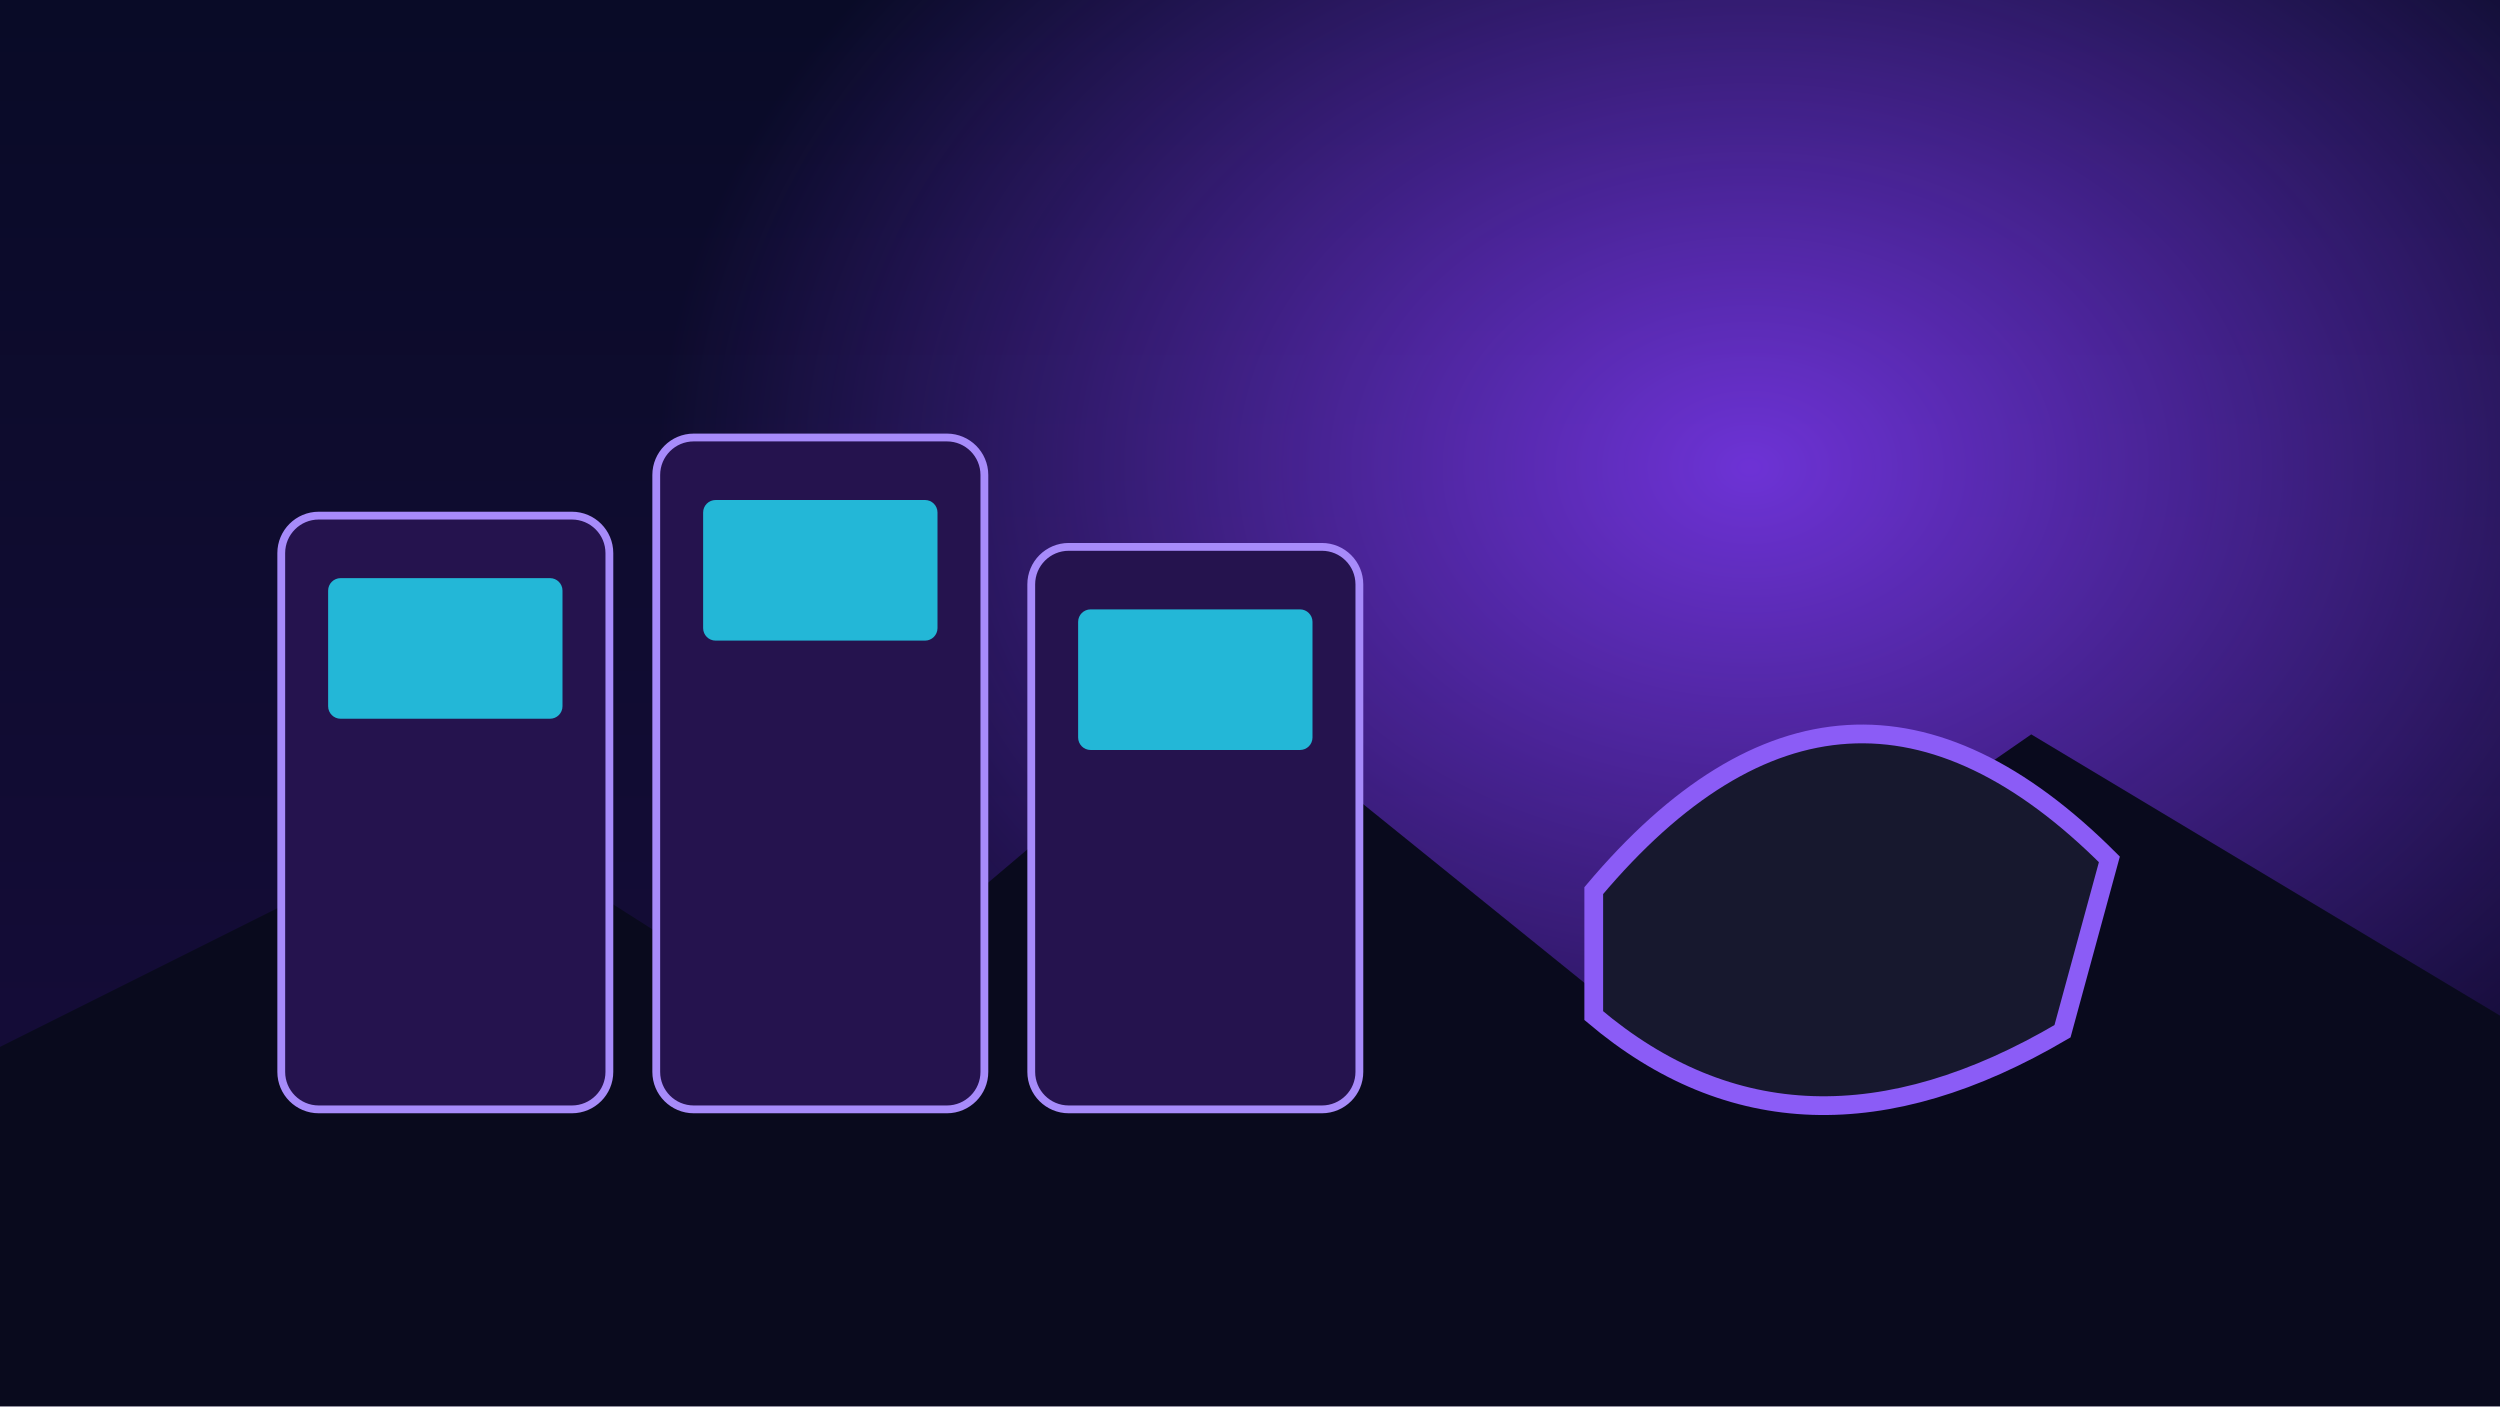
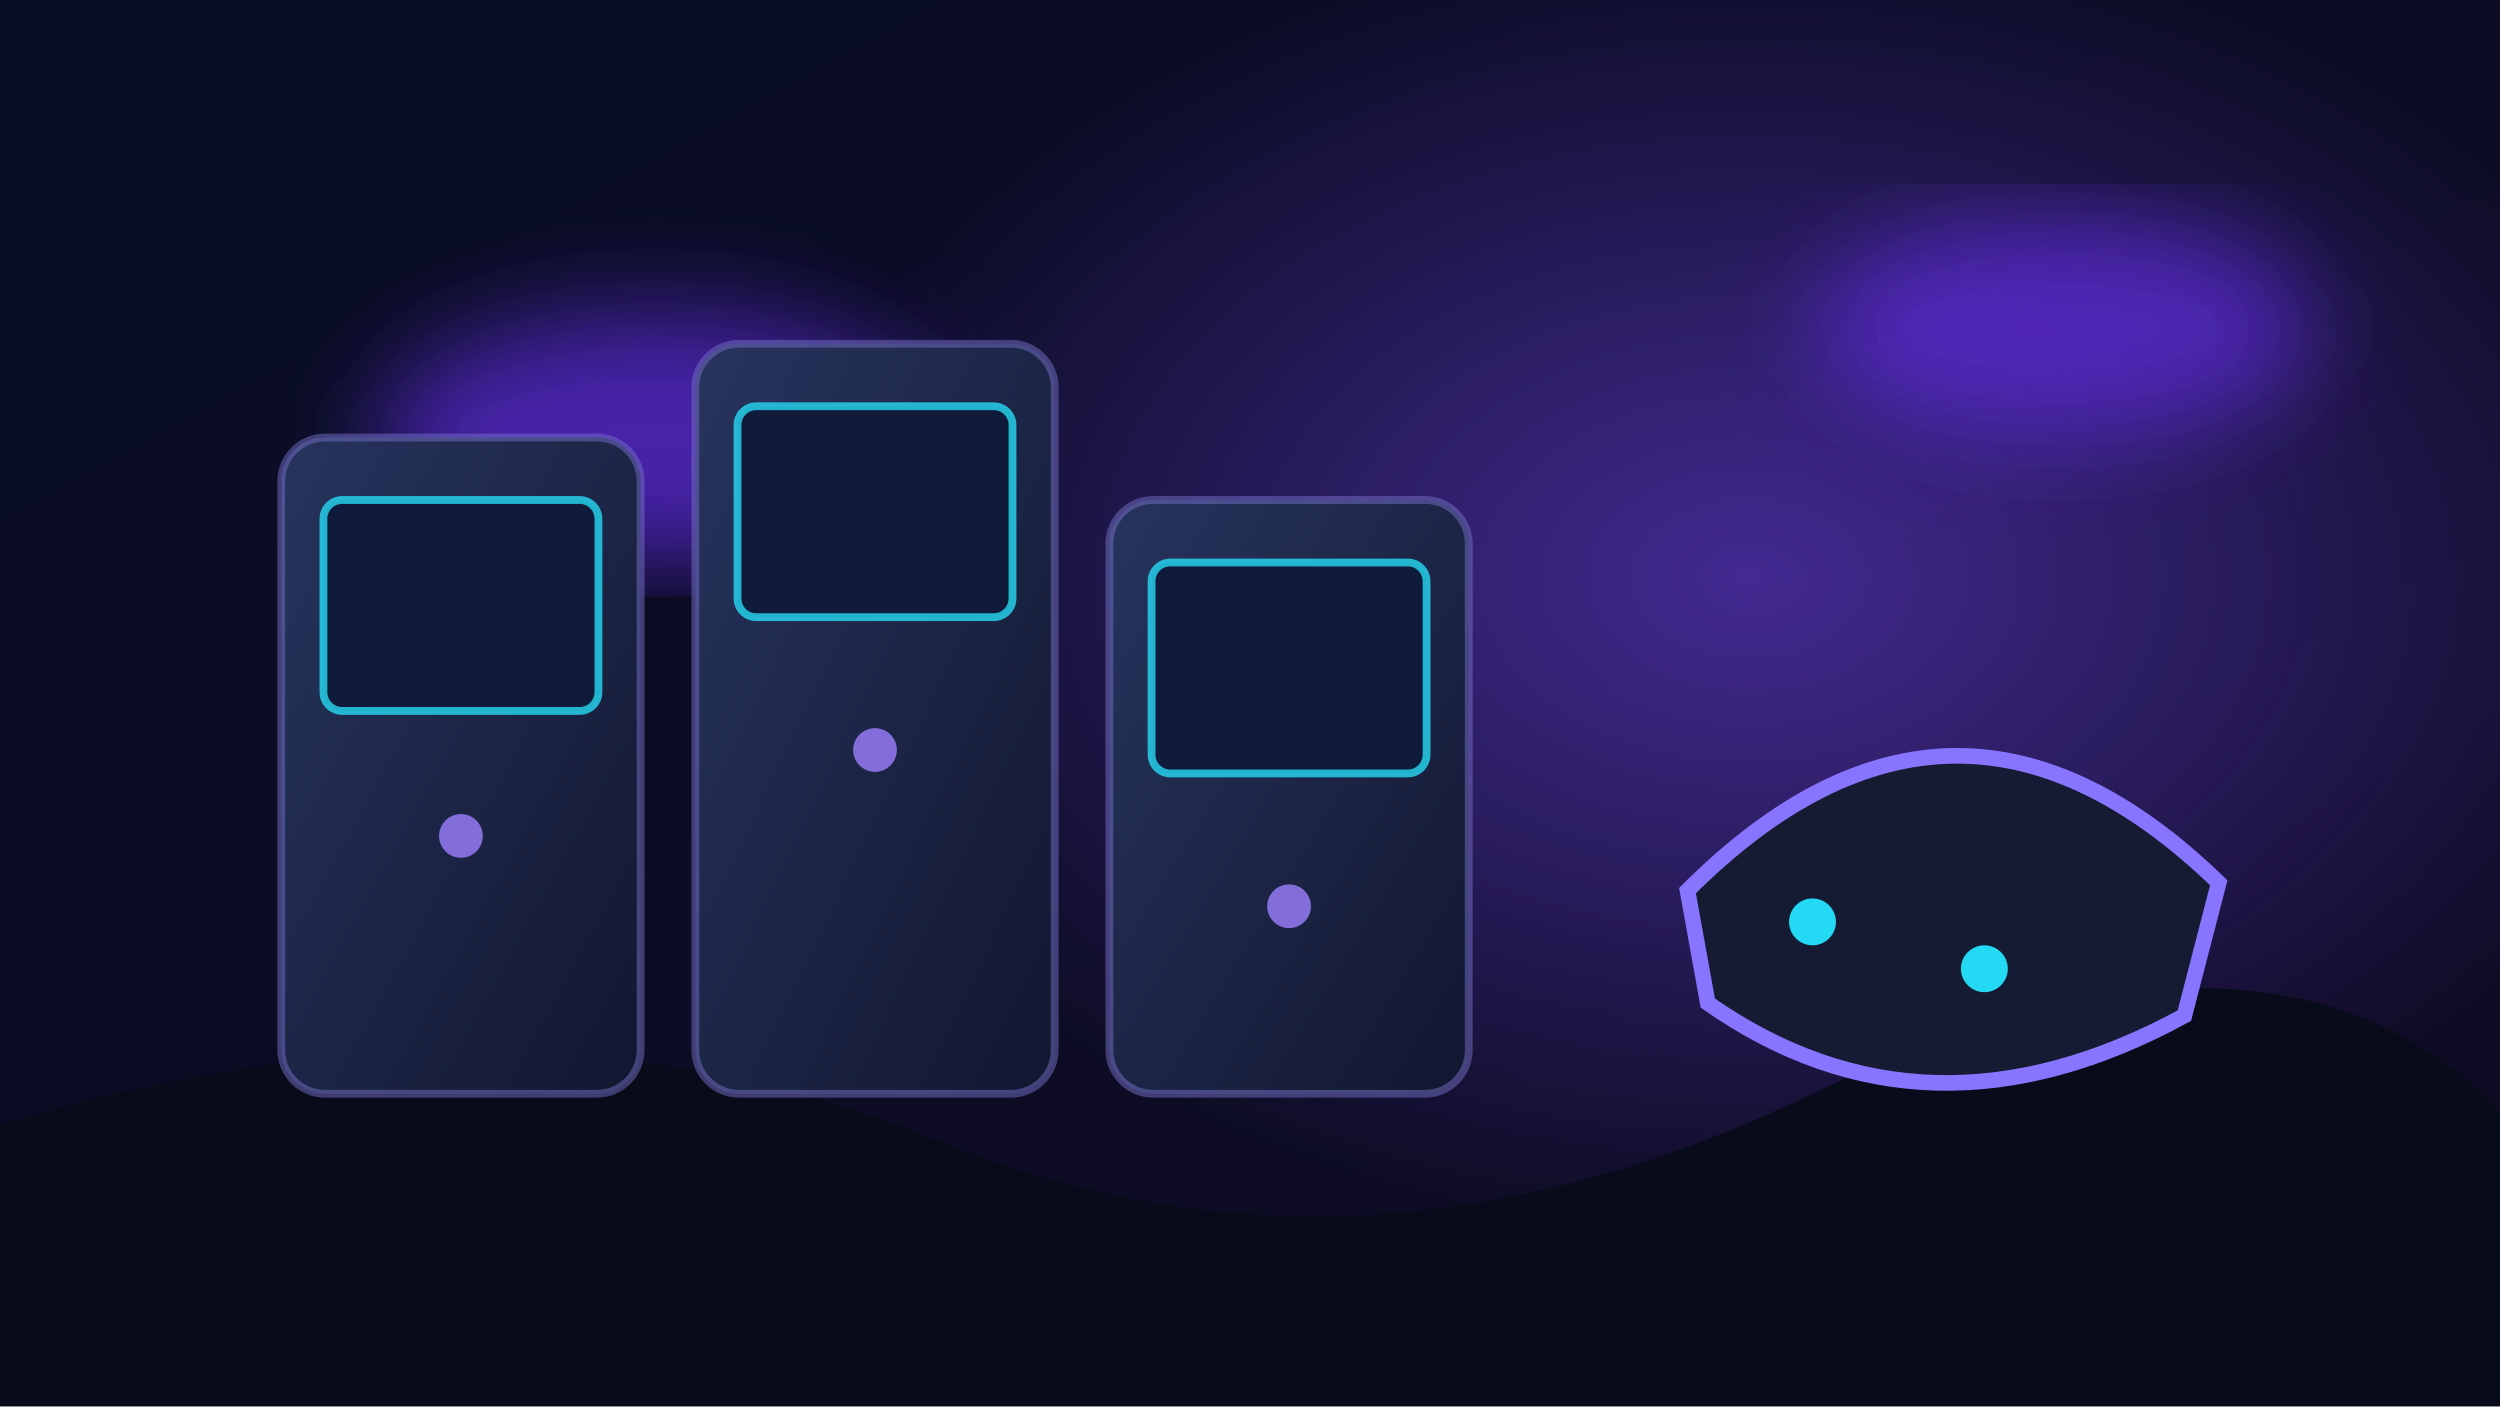
<svg xmlns="http://www.w3.org/2000/svg" viewBox="0 0 1600 900" preserveAspectRatio="xMidYMid slice">
  <defs>
-     <linearGradient id="s" x2="0" y2="1">
-       <stop stop-color="#090b27" />
-       <stop offset="1" stop-color="#180d3d" />
+     <linearGradient id="bg" y2="1">
+       <stop stop-color="#080d24" />
+       <stop offset="1" stop-color="#100b24" />
    </linearGradient>
-     <radialGradient id="g">
-       <stop stop-color="#853cff" stop-opacity=".8" />
-       <stop offset="1" stop-color="#853cff" stop-opacity="0" />
+     <radialGradient id="gl">
+       <stop stop-color="#7948ff" stop-opacity=".5" />
+       <stop offset="1" stop-color="#7948ff" stop-opacity="0" />
    </radialGradient>
+     <linearGradient id="cab" y2="1">
+       <stop stop-color="#27345e" />
+       <stop offset="1" stop-color="#11172f" />
+     </linearGradient>
+     <filter id="blur">
+       <feGaussianBlur stdDeviation="32" />
+     </filter>
  </defs>
-   <rect width="1600" height="900" fill="url(#s)" />
-   <ellipse cx="1120" cy="300" rx="700" ry="520" fill="url(#g)" />
-   <path d="M0 670L300 520 520 660 780 440 1040 650 1300 470 1600 650V900H0Z" fill="#090a1d" />
-   <g fill="#25134e" stroke="#a78bfa" stroke-width="5">
-     <rect x="180" y="330" width="210" height="380" rx="24" />
-     <rect x="420" y="280" width="210" height="430" rx="24" />
-     <rect x="660" y="350" width="210" height="360" rx="24" />
+   <rect width="1600" height="900" fill="url(#bg)" />
+   <ellipse cx="1120" cy="370" rx="620" ry="420" fill="url(#gl)" />
+   <path d="M0 720Q330 620 600 730T1160 700T1600 710V900H0Z" fill="#080b19" />
+   <g opacity=".75" filter="url(#blur)" fill="#5b2bd6">
+     <ellipse cx="420" cy="280" rx="180" ry="80" />
+     <ellipse cx="1320" cy="210" rx="160" ry="70" />
  </g>
-   <g fill="#22d3ee" opacity=".85">
-     <rect x="210" y="370" width="150" height="90" rx="8" />
-     <rect x="450" y="320" width="150" height="90" rx="8" />
-     <rect x="690" y="390" width="150" height="90" rx="8" />
+   <g fill="url(#cab)" stroke="#7770c9" stroke-opacity=".5" stroke-width="5">
+     <rect x="180" y="280" width="230" height="420" rx="28" />
+     <rect x="445" y="220" width="230" height="480" rx="28" />
+     <rect x="710" y="320" width="230" height="380" rx="28" />
  </g>
-   <path d="M1020 570q160-190 330-20l-30 110q-170 100-300-10Z" fill="#17182e" stroke="#8b5cf6" stroke-width="12" />
+   <g fill="#101b3b" stroke="#27d9f4" stroke-opacity=".8" stroke-width="5">
+     <rect x="207" y="320" width="176" height="135" rx="12" />
+     <rect x="472" y="260" width="176" height="135" rx="12" />
+     <rect x="737" y="360" width="176" height="135" rx="12" />
+   </g>
+   <g fill="#9c80ff" opacity=".8">
+     <circle cx="295" cy="535" r="14" />
+     <circle cx="560" cy="480" r="14" />
+     <circle cx="825" cy="580" r="14" />
+   </g>
+   <path d="M1080 570q170-170 340-5l-22 85q-165 90-305-8Z" fill="#141b32" stroke="#8875ff" stroke-width="10" />
+   <g fill="#23d9f4">
+     <circle cx="1160" cy="590" r="15" />
+     <circle cx="1270" cy="620" r="15" />
+   </g>
</svg>
